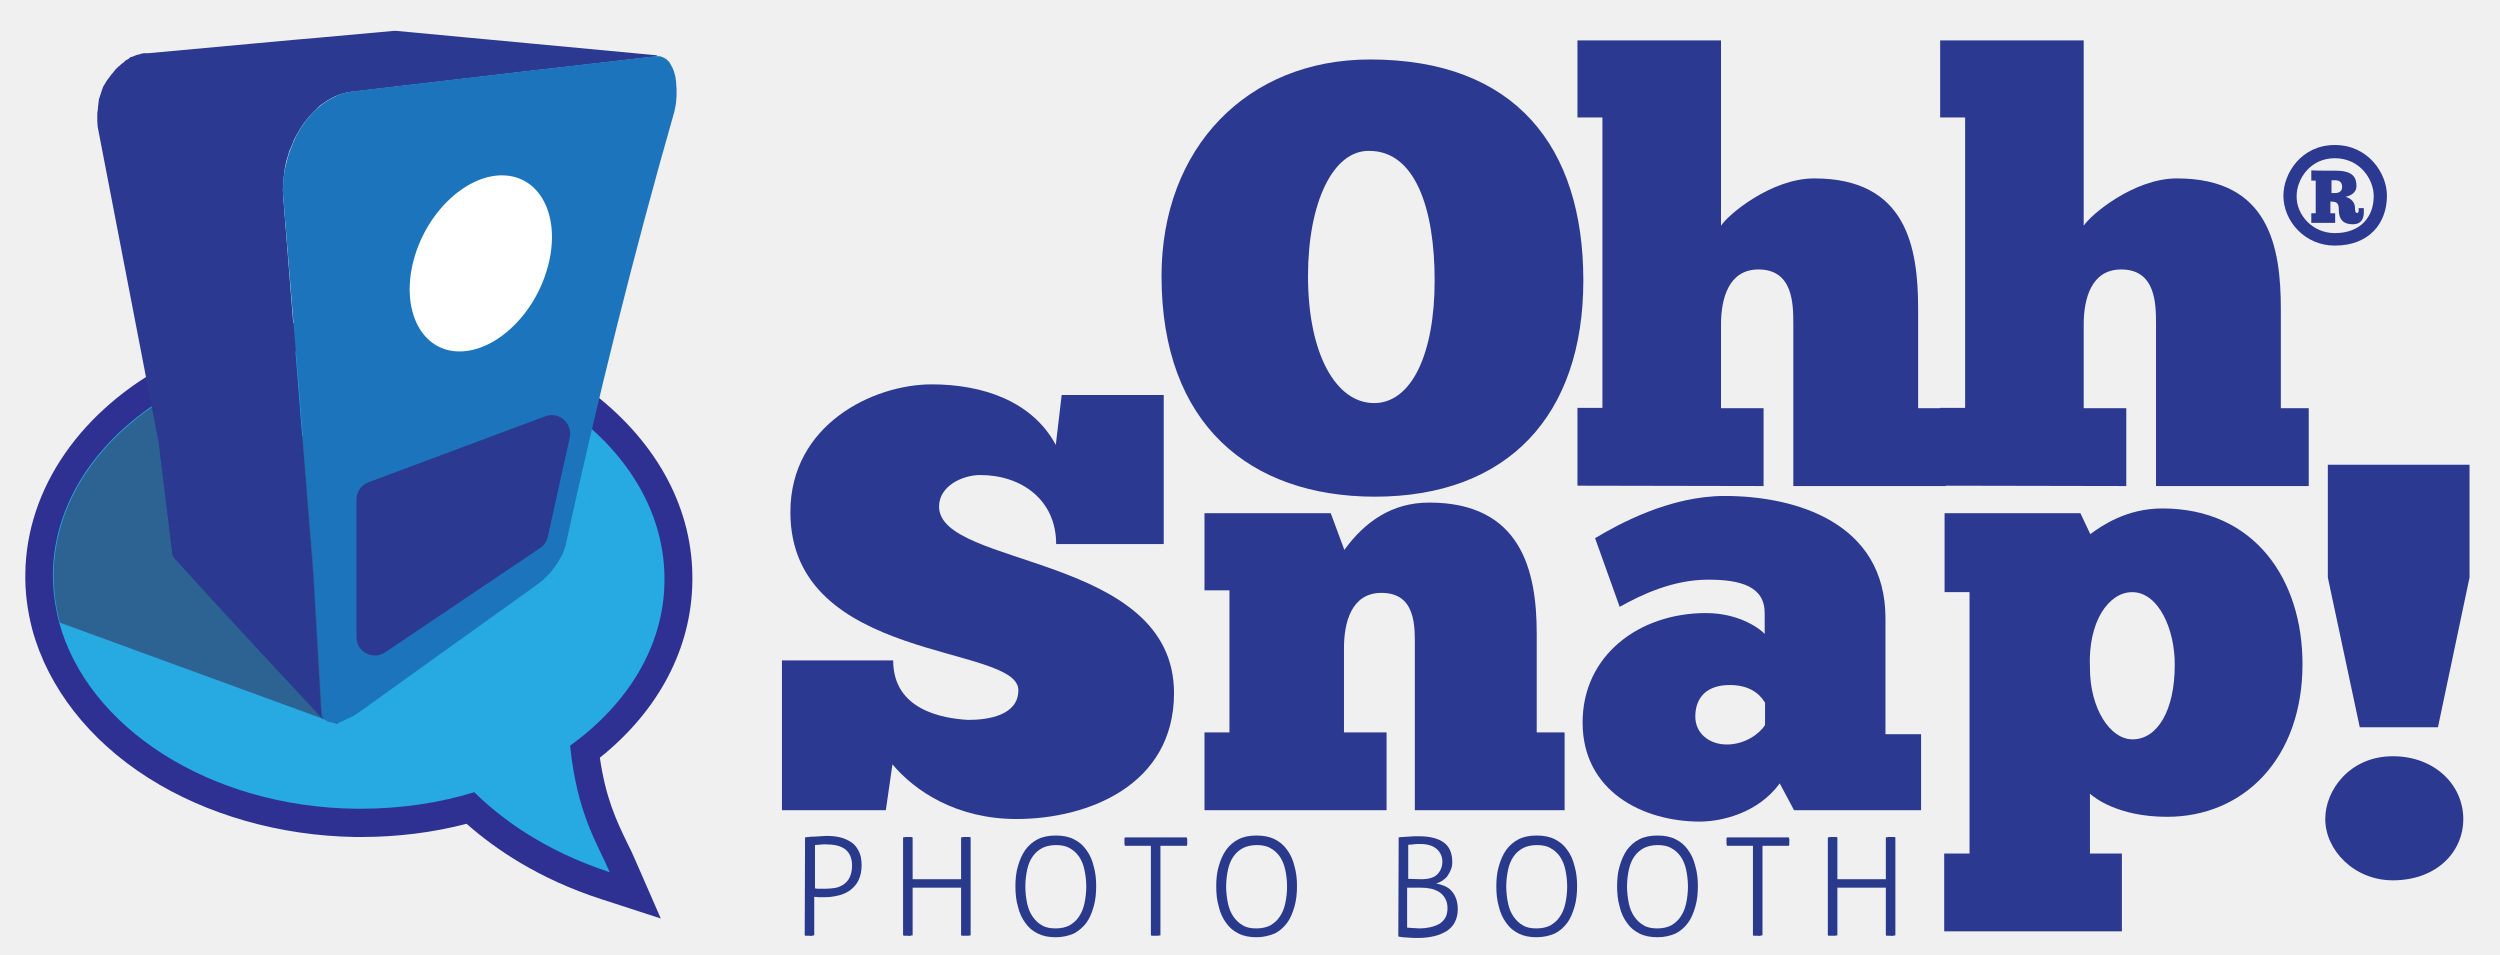
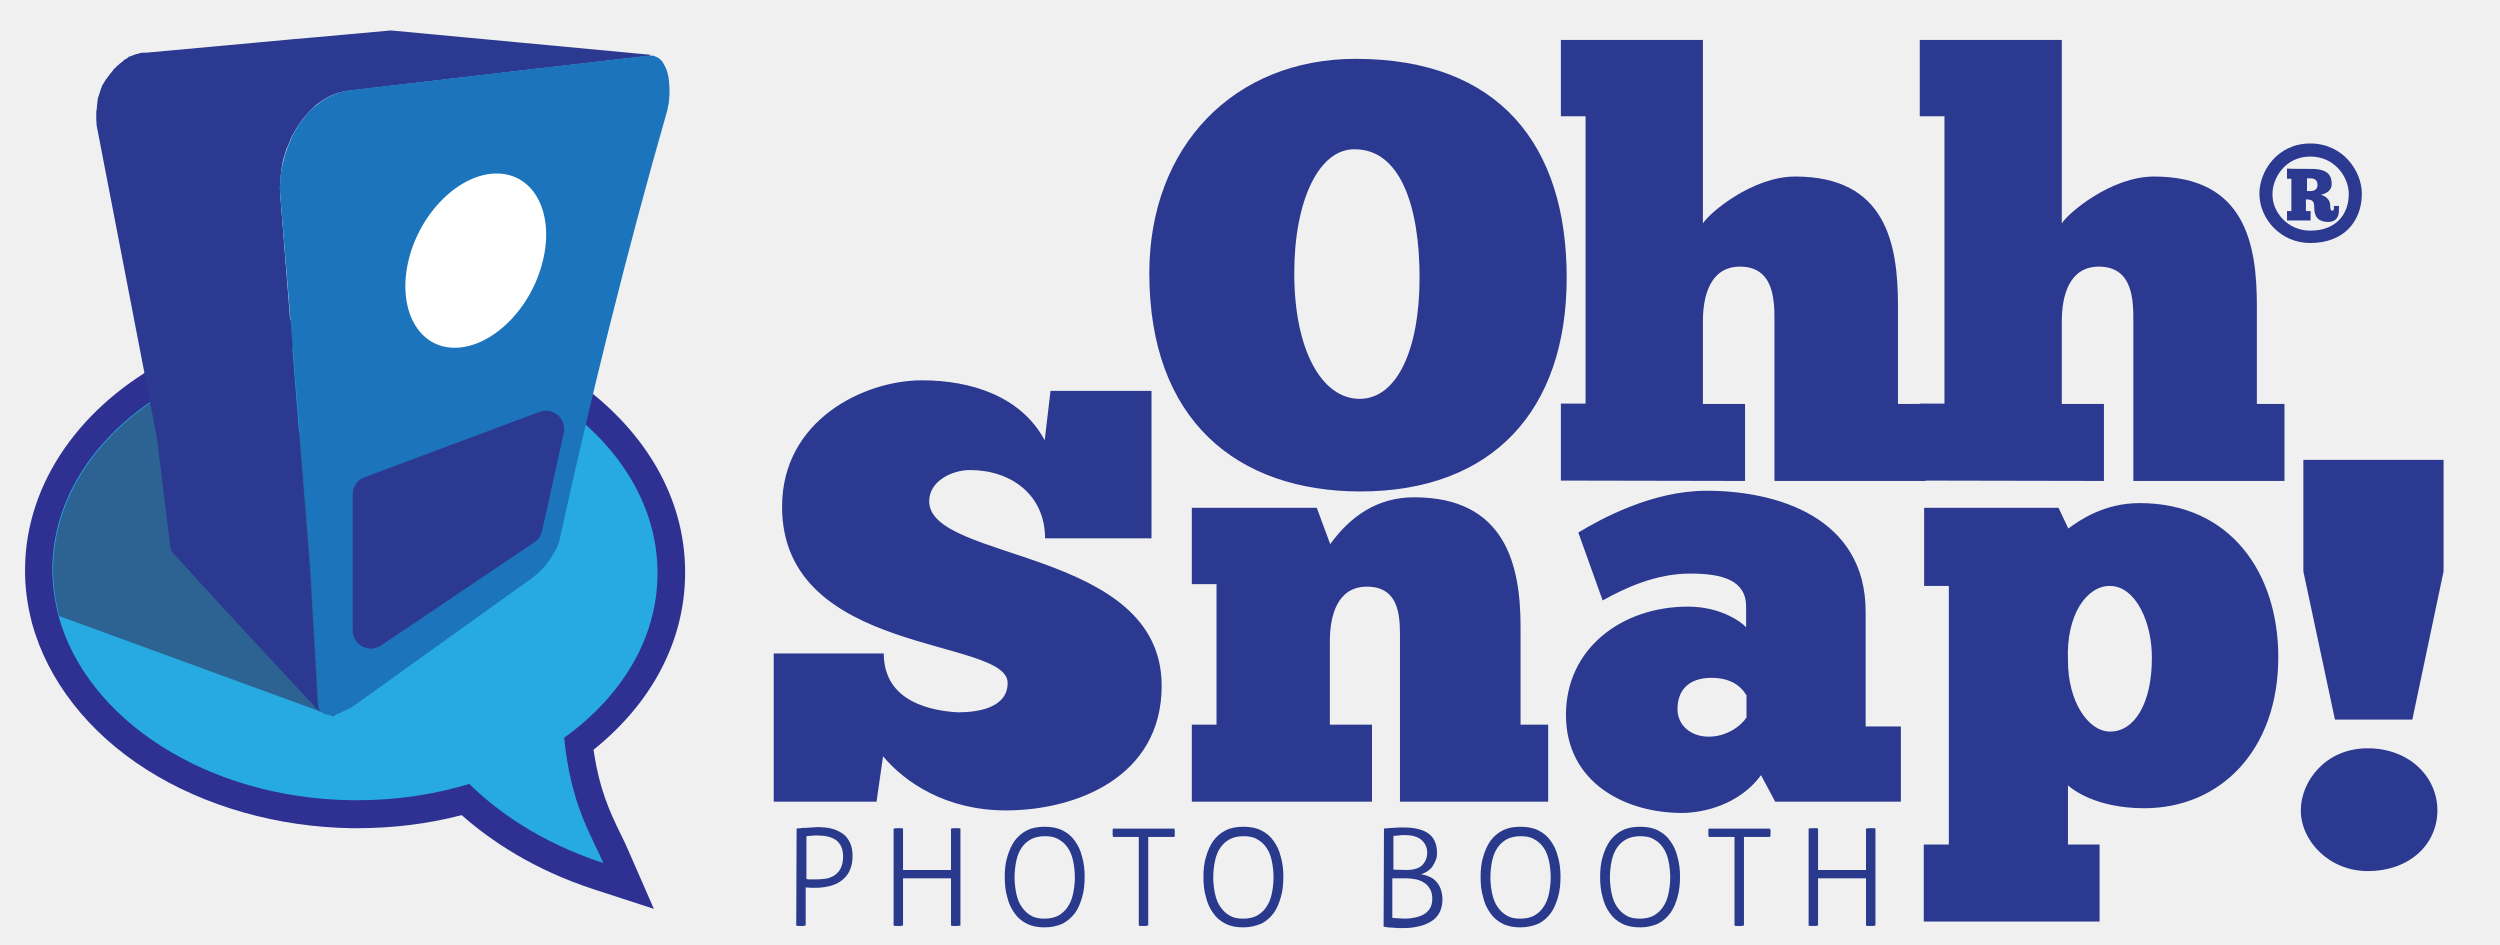
- <svg xmlns="http://www.w3.org/2000/svg" version="1.1" id="Layer_1" x="0px" y="0px" viewBox="0 0 681 260" style="enable-background:new 0 0 681 260;" xml:space="preserve">
-   <style type="text/css">
- 	.st0{fill:#29398C;}
- 	.st1{fill:#2B3990;}
- 	.st2{fill:#27AAE1;}
- 	.st3{fill:#2E3192;}
- 	.st4{fill:#2C6393;}
- 	.st5{fill:#1C75BC;}
- 	.st6{fill:#FFFFFF;}
- 	.st7{fill:none;}
- 	.st8{enable-background:new    ;}
- </style>
-   <g>
-     <path class="st0" d="M219.3,228.1c0.2,0,0.6-0.1,1-0.1c0.4-0.1,0.9-0.1,1.5-0.1s1.1-0.1,1.6-0.1c0.6,0,1.1-0.1,1.5-0.1   c1.5,0,2.8,0.1,4,0.4c1.2,0.3,2.2,0.8,3.1,1.4c0.9,0.6,1.5,1.5,2,2.5s0.7,2.3,0.7,3.7c0,1.6-0.3,2.9-0.8,4s-1.3,2-2.2,2.7   s-2,1.2-3.2,1.5s-2.5,0.5-3.8,0.5c-0.6,0-1.1,0-1.5,0s-0.9-0.1-1.4-0.1v10.5c-0.2,0-0.4,0-0.6,0.1s-0.4,0-0.7,0c-0.2,0-0.5,0-0.7,0   s-0.4,0-0.6-0.1L219.3,228.1L219.3,228.1z M221.9,242c0.2,0,0.5,0,0.7,0.1c0.2,0,0.4,0,0.6,0c0.2,0,0.4,0,0.6,0c0.2,0,0.5,0,0.9,0   c0.9,0,1.8-0.1,2.6-0.2c0.9-0.1,1.7-0.5,2.4-0.9c0.7-0.5,1.3-1.1,1.7-1.9c0.4-0.8,0.7-1.9,0.7-3.3c0-1.1-0.2-2-0.5-2.7   s-0.8-1.3-1.4-1.8c-0.6-0.4-1.4-0.8-2.3-1s-1.9-0.3-3-0.3c-0.6,0-1.2,0-1.7,0.1c-0.5,0-0.9,0.1-1.2,0.1V242H221.9z" />
-     <path class="st0" d="M246,228.1c0.2,0,0.4,0,0.6-0.1c0.2,0,0.5,0,0.7,0s0.4,0,0.7,0c0.2,0,0.4,0,0.6,0.1v11.4h13.2v-11.4   c0.2,0,0.4,0,0.6-0.1c0.2,0,0.4,0,0.7,0c0.2,0,0.4,0,0.7,0c0.2,0,0.5,0,0.6,0.1v26.7c-0.1,0-0.3,0-0.6,0.1c-0.2,0-0.5,0-0.7,0   s-0.4,0-0.7,0c-0.2,0-0.4,0-0.6-0.1v-13h-13.2v13c-0.2,0-0.4,0-0.6,0.1s-0.4,0-0.7,0c-0.2,0-0.5,0-0.7,0s-0.4,0-0.6-0.1L246,228.1   L246,228.1z" />
-     <path class="st0" d="M287.6,255.3c-1.9,0-3.5-0.3-4.9-1s-2.5-1.6-3.4-2.9c-0.9-1.2-1.6-2.7-2-4.4c-0.5-1.7-0.7-3.5-0.7-5.6   c0-2,0.2-3.9,0.7-5.5c0.5-1.7,1.1-3.1,2-4.4c0.9-1.2,2-2.2,3.4-2.9s3-1,4.9-1s3.5,0.3,4.9,1s2.5,1.6,3.4,2.9c0.9,1.2,1.6,2.7,2,4.4   c0.5,1.7,0.7,3.5,0.7,5.5s-0.2,3.9-0.7,5.6c-0.5,1.7-1.1,3.2-2,4.4s-2.1,2.2-3.4,2.9C291.1,254.9,289.5,255.3,287.6,255.3z    M287.6,252.9c1.4,0,2.7-0.3,3.7-0.8c1-0.6,1.9-1.3,2.6-2.4c0.7-1,1.2-2.2,1.5-3.6c0.3-1.4,0.5-3,0.5-4.6s-0.2-3.2-0.5-4.6   c-0.3-1.4-0.8-2.6-1.5-3.6s-1.6-1.8-2.6-2.3c-1-0.6-2.3-0.8-3.7-0.8c-1.4,0-2.7,0.3-3.7,0.8c-1.1,0.6-1.9,1.3-2.6,2.3   s-1.2,2.2-1.5,3.6c-0.3,1.4-0.5,3-0.5,4.6s0.2,3.2,0.5,4.6c0.3,1.4,0.8,2.6,1.5,3.6s1.5,1.8,2.6,2.4   C284.9,252.7,286.2,252.9,287.6,252.9z" />
-     <path class="st0" d="M313.6,230.4h-7.2c0-0.1,0-0.3-0.1-0.5c0-0.2,0-0.4,0-0.6c0-0.2,0-0.4,0-0.6c0-0.2,0-0.4,0.1-0.6h16.9   c0,0.1,0,0.3,0.1,0.5c0,0.2,0,0.4,0,0.6c0,0.2,0,0.4,0,0.6c0,0.2,0,0.4-0.1,0.6h-7.2v24.4c-0.2,0-0.4,0-0.6,0.1c-0.2,0-0.4,0-0.7,0   c-0.2,0-0.5,0-0.7,0s-0.4,0-0.6-0.1v-24.4H313.6z" />
-     <path class="st0" d="M342.3,255.3c-1.9,0-3.5-0.3-4.9-1s-2.5-1.6-3.4-2.9c-0.9-1.2-1.6-2.7-2-4.4c-0.5-1.7-0.7-3.5-0.7-5.6   c0-2,0.2-3.9,0.7-5.5c0.5-1.7,1.1-3.1,2-4.4c0.9-1.2,2-2.2,3.4-2.9s3-1,4.9-1s3.5,0.3,4.9,1s2.5,1.6,3.4,2.9c0.9,1.2,1.6,2.7,2,4.4   c0.5,1.7,0.7,3.5,0.7,5.5s-0.2,3.9-0.7,5.6c-0.5,1.7-1.1,3.2-2,4.4s-2,2.2-3.4,2.9C345.7,254.9,344.1,255.3,342.3,255.3z    M342.3,252.9c1.4,0,2.7-0.3,3.7-0.8c1-0.6,1.9-1.3,2.6-2.4c0.7-1,1.2-2.2,1.5-3.6c0.3-1.4,0.5-3,0.5-4.6s-0.2-3.2-0.5-4.6   c-0.3-1.4-0.8-2.6-1.5-3.6s-1.6-1.8-2.6-2.3c-1-0.6-2.3-0.8-3.7-0.8s-2.7,0.3-3.7,0.8c-1.1,0.6-1.9,1.3-2.6,2.3s-1.2,2.2-1.5,3.6   c-0.3,1.4-0.5,3-0.5,4.6s0.2,3.2,0.5,4.6c0.3,1.4,0.8,2.6,1.5,3.6s1.5,1.8,2.6,2.4C339.6,252.7,340.8,252.9,342.3,252.9z" />
-     <path class="st0" d="M381,228.1c0.2,0,0.6-0.1,1.1-0.1s0.9-0.1,1.5-0.1c0.5,0,1-0.1,1.6-0.1c0.5,0,1,0,1.4,0c2.9,0,5.2,0.6,6.7,1.7   s2.3,2.9,2.3,5.3c0,0.8-0.1,1.5-0.4,2.1c-0.2,0.6-0.6,1.2-0.9,1.7s-0.9,0.9-1.4,1.3c-0.5,0.3-1.1,0.6-1.7,0.8   c0.8,0.1,1.5,0.3,2.2,0.6s1.4,0.7,1.9,1.3c0.6,0.6,1,1.3,1.3,2.1s0.5,1.8,0.5,3c0,1.3-0.3,2.5-0.8,3.5s-1.3,1.8-2.2,2.4   c-1,0.6-2.1,1.1-3.4,1.4c-1.3,0.3-2.7,0.5-4.3,0.5c-0.4,0-0.8,0-1.3,0s-1-0.1-1.5-0.1s-1-0.1-1.5-0.1c-0.5-0.1-0.9-0.1-1.2-0.2   L381,228.1L381,228.1z M387.1,239.5c2,0,3.5-0.4,4.4-1.3c0.9-0.9,1.4-2.1,1.4-3.5c0-1.3-0.5-2.5-1.5-3.4s-2.5-1.4-4.6-1.4   c-0.6,0-1.3,0-1.8,0.1s-1,0.1-1.4,0.1v9.3L387.1,239.5L387.1,239.5z M383.5,252.7c0.3,0,0.8,0.1,1.4,0.1s1.2,0.1,1.8,0.1   c1,0,1.9-0.1,2.8-0.3s1.8-0.5,2.5-0.9s1.3-1,1.7-1.7c0.4-0.7,0.6-1.6,0.6-2.6s-0.2-1.9-0.6-2.6c-0.4-0.7-0.9-1.3-1.5-1.7   s-1.4-0.8-2.3-1s-1.8-0.3-2.8-0.3h-3.8v10.9H383.5z" />
-     <path class="st0" d="M418.6,255.3c-1.9,0-3.5-0.3-4.9-1s-2.5-1.6-3.4-2.9c-0.9-1.2-1.6-2.7-2-4.4c-0.5-1.7-0.7-3.5-0.7-5.6   c0-2,0.2-3.9,0.7-5.5c0.5-1.7,1.1-3.1,2-4.4c0.9-1.2,2-2.2,3.4-2.9s3-1,4.9-1s3.5,0.3,4.9,1s2.5,1.6,3.4,2.9c0.9,1.2,1.6,2.7,2,4.4   c0.5,1.7,0.7,3.5,0.7,5.5s-0.2,3.9-0.7,5.6c-0.5,1.7-1.1,3.2-2,4.4s-2,2.2-3.4,2.9C422.1,254.9,420.4,255.3,418.6,255.3z    M418.6,252.9c1.4,0,2.7-0.3,3.7-0.8c1-0.6,1.9-1.3,2.6-2.4c0.7-1,1.2-2.2,1.5-3.6c0.3-1.4,0.5-3,0.5-4.6s-0.2-3.2-0.5-4.6   c-0.3-1.4-0.8-2.6-1.5-3.6s-1.6-1.8-2.6-2.3c-1-0.6-2.3-0.8-3.7-0.8s-2.7,0.3-3.7,0.8c-1.1,0.6-1.9,1.3-2.6,2.3s-1.2,2.2-1.5,3.6   c-0.3,1.4-0.5,3-0.5,4.6s0.2,3.2,0.5,4.6c0.3,1.4,0.8,2.6,1.5,3.6s1.5,1.8,2.6,2.4C415.9,252.7,417.1,252.9,418.6,252.9z" />
-     <path class="st0" d="M451.5,255.3c-1.9,0-3.5-0.3-4.9-1s-2.5-1.6-3.4-2.9c-0.9-1.2-1.6-2.7-2-4.4c-0.5-1.7-0.7-3.5-0.7-5.6   c0-2,0.2-3.9,0.7-5.5c0.5-1.7,1.1-3.1,2-4.4c0.9-1.2,2-2.2,3.4-2.9s3-1,4.9-1s3.5,0.3,4.9,1s2.5,1.6,3.4,2.9c0.9,1.2,1.6,2.7,2,4.4   c0.5,1.7,0.7,3.5,0.7,5.5s-0.2,3.9-0.7,5.6c-0.5,1.7-1.1,3.2-2,4.4s-2,2.2-3.4,2.9C455,254.9,453.4,255.3,451.5,255.3z    M451.5,252.9c1.4,0,2.7-0.3,3.7-0.8c1-0.6,1.9-1.3,2.6-2.4c0.7-1,1.2-2.2,1.5-3.6c0.3-1.4,0.5-3,0.5-4.6s-0.2-3.2-0.5-4.6   c-0.3-1.4-0.8-2.6-1.5-3.6s-1.6-1.8-2.6-2.3c-1-0.6-2.3-0.8-3.7-0.8s-2.7,0.3-3.7,0.8c-1.1,0.6-1.9,1.3-2.6,2.3s-1.2,2.2-1.5,3.6   c-0.3,1.4-0.5,3-0.5,4.6s0.2,3.2,0.5,4.6c0.3,1.4,0.8,2.6,1.5,3.6s1.5,1.8,2.6,2.4C448.8,252.7,450.1,252.9,451.5,252.9z" />
-     <path class="st0" d="M477.6,230.4h-7.2c0-0.1,0-0.3-0.1-0.5c0-0.2,0-0.4,0-0.6c0-0.2,0-0.4,0-0.6c0-0.2,0-0.4,0.1-0.6h16.9   c0,0.1,0,0.3,0.1,0.5s0,0.4,0,0.6c0,0.2,0,0.4,0,0.6c0,0.2,0,0.4-0.1,0.6h-7.2v24.4c-0.2,0-0.4,0-0.6,0.1s-0.4,0-0.7,0   c-0.2,0-0.5,0-0.7,0s-0.4,0-0.6-0.1v-24.4H477.6z" />
-     <path class="st0" d="M497.9,228.1c0.2,0,0.4,0,0.6-0.1c0.2,0,0.5,0,0.7,0s0.4,0,0.7,0c0.2,0,0.4,0,0.6,0.1v11.4h13.2v-11.4   c0.2,0,0.4,0,0.6-0.1c0.2,0,0.4,0,0.7,0c0.2,0,0.4,0,0.7,0c0.2,0,0.5,0,0.6,0.1v26.7c-0.1,0-0.3,0-0.6,0.1s-0.5,0-0.7,0   s-0.4,0-0.7,0s-0.4,0-0.6-0.1v-13h-13.2v13c-0.2,0-0.4,0-0.6,0.1c-0.2,0-0.4,0-0.7,0c-0.2,0-0.5,0-0.7,0s-0.4,0-0.6-0.1   L497.9,228.1L497.9,228.1z" />
+ <svg xmlns="http://www.w3.org/2000/svg" xml:space="preserve" preserveAspectRatio="xMinYMin meet" width="225" height="85" id="Layer_1" x="0" y="0" version="1.1" viewBox="0 0 681 260">
+   <style>
+ 	.st0{fill:#29398c}.st1{fill:#2b3990}
+   </style>
+   <path d="M219.3 228.1c.2 0 .6-.1 1-.1.4-.1.9-.1 1.5-.1s1.1-.1 1.6-.1c.6 0 1.1-.1 1.5-.1 1.5 0 2.8.1 4 .4 1.2.3 2.2.8 3.1 1.4.9.6 1.5 1.5 2 2.5s.7 2.3.7 3.7c0 1.6-.3 2.9-.8 4s-1.3 2-2.2 2.7-2 1.2-3.2 1.5-2.5.5-3.8.5h-1.5c-.4 0-.9-.1-1.4-.1v10.5c-.2 0-.4 0-.6.1s-.4 0-.7 0h-.7c-.2 0-.4 0-.6-.1l.1-26.7zm2.6 13.9c.2 0 .5 0 .7.1h2.1c.9 0 1.8-.1 2.6-.2.9-.1 1.7-.5 2.4-.9.7-.5 1.3-1.1 1.7-1.9.4-.8.7-1.9.7-3.3 0-1.1-.2-2-.5-2.7s-.8-1.3-1.4-1.8c-.6-.4-1.4-.8-2.3-1s-1.9-.3-3-.3c-.6 0-1.2 0-1.7.1-.5 0-.9.1-1.2.1V242h-.1zM246 228.1c.2 0 .4 0 .6-.1h1.4c.2 0 .4 0 .6.1v11.4h13.2v-11.4c.2 0 .4 0 .6-.1h1.4c.2 0 .5 0 .6.1v26.7c-.1 0-.3 0-.6.1h-1.4c-.2 0-.4 0-.6-.1v-13h-13.2v13c-.2 0-.4 0-.6.1s-.4 0-.7 0h-.7c-.2 0-.4 0-.6-.1v-26.7zM287.6 255.3c-1.9 0-3.5-.3-4.9-1s-2.5-1.6-3.4-2.9c-.9-1.2-1.6-2.7-2-4.4-.5-1.7-.7-3.5-.7-5.6 0-2 .2-3.9.7-5.5.5-1.7 1.1-3.1 2-4.4.9-1.2 2-2.2 3.4-2.9s3-1 4.9-1 3.5.3 4.9 1 2.5 1.6 3.4 2.9c.9 1.2 1.6 2.7 2 4.4.5 1.7.7 3.5.7 5.5s-.2 3.9-.7 5.6c-.5 1.7-1.1 3.2-2 4.4s-2.1 2.2-3.4 2.9c-1.4.6-3 1-4.9 1zm0-2.4c1.4 0 2.7-.3 3.7-.8 1-.6 1.9-1.3 2.6-2.4.7-1 1.2-2.2 1.5-3.6.3-1.4.5-3 .5-4.6s-.2-3.2-.5-4.6c-.3-1.4-.8-2.6-1.5-3.6s-1.6-1.8-2.6-2.3c-1-.6-2.3-.8-3.7-.8-1.4 0-2.7.3-3.7.8-1.1.6-1.9 1.3-2.6 2.3s-1.2 2.2-1.5 3.6c-.3 1.4-.5 3-.5 4.6s.2 3.2.5 4.6c.3 1.4.8 2.6 1.5 3.6s1.5 1.8 2.6 2.4c1 .6 2.3.8 3.7.8zM313.6 230.4h-7.2c0-.1 0-.3-.1-.5v-1.2c0-.2 0-.4.1-.6h16.9c0 .1 0 .3.1.5v1.2c0 .2 0 .4-.1.6h-7.2v24.4c-.2 0-.4 0-.6.1h-1.4c-.2 0-.4 0-.6-.1v-24.4h.1zM342.3 255.3c-1.9 0-3.5-.3-4.9-1s-2.5-1.6-3.4-2.9c-.9-1.2-1.6-2.7-2-4.4-.5-1.7-.7-3.5-.7-5.6 0-2 .2-3.9.7-5.5.5-1.7 1.1-3.1 2-4.4.9-1.2 2-2.2 3.4-2.9s3-1 4.9-1 3.5.3 4.9 1 2.5 1.6 3.4 2.9c.9 1.2 1.6 2.7 2 4.4.5 1.7.7 3.5.7 5.5s-.2 3.9-.7 5.6c-.5 1.7-1.1 3.2-2 4.4s-2 2.2-3.4 2.9c-1.5.6-3.1 1-4.9 1zm0-2.4c1.4 0 2.7-.3 3.7-.8 1-.6 1.9-1.3 2.6-2.4.7-1 1.2-2.2 1.5-3.6.3-1.4.5-3 .5-4.6s-.2-3.2-.5-4.6c-.3-1.4-.8-2.6-1.5-3.6s-1.6-1.8-2.6-2.3c-1-.6-2.3-.8-3.7-.8s-2.7.3-3.7.8c-1.1.6-1.9 1.3-2.6 2.3s-1.2 2.2-1.5 3.6c-.3 1.4-.5 3-.5 4.6s.2 3.2.5 4.6c.3 1.4.8 2.6 1.5 3.6s1.5 1.8 2.6 2.4c1 .6 2.2.8 3.7.8zM381 228.1c.2 0 .6-.1 1.1-.1s.9-.1 1.5-.1c.5 0 1-.1 1.6-.1h1.4c2.9 0 5.2.6 6.7 1.7s2.3 2.9 2.3 5.3c0 .8-.1 1.5-.4 2.1-.2.6-.6 1.2-.9 1.7s-.9.9-1.4 1.3c-.5.3-1.1.6-1.7.8.8.1 1.5.3 2.2.6s1.4.7 1.9 1.3c.6.6 1 1.3 1.3 2.1s.5 1.8.5 3c0 1.3-.3 2.5-.8 3.5s-1.3 1.8-2.2 2.4c-1 .6-2.1 1.1-3.4 1.4-1.3.3-2.7.5-4.3.5h-1.3c-.5 0-1-.1-1.5-.1s-1-.1-1.5-.1c-.5-.1-.9-.1-1.2-.2l.1-27zm6.1 11.4c2 0 3.5-.4 4.4-1.3.9-.9 1.4-2.1 1.4-3.5 0-1.3-.5-2.5-1.5-3.4s-2.5-1.4-4.6-1.4c-.6 0-1.3 0-1.8.1s-1 .1-1.4.1v9.3l3.5.1zm-3.6 13.2c.3 0 .8.1 1.4.1s1.2.1 1.8.1c1 0 1.9-.1 2.8-.3s1.8-.5 2.5-.9 1.3-1 1.7-1.7c.4-.7.6-1.6.6-2.6s-.2-1.9-.6-2.6c-.4-.7-.9-1.3-1.5-1.7s-1.4-.8-2.3-1-1.8-.3-2.8-.3h-3.8v10.9h.2zM418.6 255.3c-1.9 0-3.5-.3-4.9-1s-2.5-1.6-3.4-2.9c-.9-1.2-1.6-2.7-2-4.4-.5-1.7-.7-3.5-.7-5.6 0-2 .2-3.9.7-5.5.5-1.7 1.1-3.1 2-4.4.9-1.2 2-2.2 3.4-2.9s3-1 4.9-1 3.5.3 4.9 1 2.5 1.6 3.4 2.9c.9 1.2 1.6 2.7 2 4.4.5 1.7.7 3.5.7 5.5s-.2 3.9-.7 5.6c-.5 1.7-1.1 3.2-2 4.4s-2 2.2-3.4 2.9c-1.4.6-3.1 1-4.9 1zm0-2.4c1.4 0 2.7-.3 3.7-.8 1-.6 1.9-1.3 2.6-2.4.7-1 1.2-2.2 1.5-3.6.3-1.4.5-3 .5-4.6s-.2-3.2-.5-4.6c-.3-1.4-.8-2.6-1.5-3.6s-1.6-1.8-2.6-2.3c-1-.6-2.3-.8-3.7-.8s-2.7.3-3.7.8c-1.1.6-1.9 1.3-2.6 2.3s-1.2 2.2-1.5 3.6c-.3 1.4-.5 3-.5 4.6s.2 3.2.5 4.6c.3 1.4.8 2.6 1.5 3.6s1.5 1.8 2.6 2.4c1 .6 2.2.8 3.7.8zM451.5 255.3c-1.9 0-3.5-.3-4.9-1s-2.5-1.6-3.4-2.9c-.9-1.2-1.6-2.7-2-4.4-.5-1.7-.7-3.5-.7-5.6 0-2 .2-3.9.7-5.5.5-1.7 1.1-3.1 2-4.4.9-1.2 2-2.2 3.4-2.9s3-1 4.9-1 3.5.3 4.9 1 2.5 1.6 3.4 2.9c.9 1.2 1.6 2.7 2 4.4.5 1.7.7 3.5.7 5.5s-.2 3.9-.7 5.6c-.5 1.7-1.1 3.2-2 4.4s-2 2.2-3.4 2.9c-1.4.6-3 1-4.9 1zm0-2.4c1.4 0 2.7-.3 3.7-.8 1-.6 1.9-1.3 2.6-2.4.7-1 1.2-2.2 1.5-3.6.3-1.4.5-3 .5-4.6s-.2-3.2-.5-4.6c-.3-1.4-.8-2.6-1.5-3.6s-1.6-1.8-2.6-2.3c-1-.6-2.3-.8-3.7-.8s-2.7.3-3.7.8c-1.1.6-1.9 1.3-2.6 2.3s-1.2 2.2-1.5 3.6c-.3 1.4-.5 3-.5 4.6s.2 3.2.5 4.6c.3 1.4.8 2.6 1.5 3.6s1.5 1.8 2.6 2.4c1 .6 2.3.8 3.7.8zM477.6 230.4h-7.2c0-.1 0-.3-.1-.5v-1.2c0-.2 0-.4.1-.6h16.9c0 .1 0 .3.1.5s0 .4 0 .6v.6c0 .2 0 .4-.1.6h-7.2v24.4c-.2 0-.4 0-.6.1s-.4 0-.7 0h-.7c-.2 0-.4 0-.6-.1v-24.4h.1zM497.9 228.1c.2 0 .4 0 .6-.1h1.4c.2 0 .4 0 .6.1v11.4h13.2v-11.4c.2 0 .4 0 .6-.1h1.4c.2 0 .5 0 .6.1v26.7c-.1 0-.3 0-.6.1s-.5 0-.7 0h-.7c-.3 0-.4 0-.6-.1v-13h-13.2v13c-.2 0-.4 0-.6.1h-1.4c-.2 0-.4 0-.6-.1v-26.7z" class="st0" shape-rendering="geometricPrecision" />
+   <path d="M213.2 179.9h30.1c0 13.6 13.6 15.8 20.4 16.2 5.7 0 13.7-1.3 13.7-8.1 0-12.6-62.1-7.3-62.1-48.5 0-23.9 22.6-34.8 38.5-34.8 13.6 0 27.3 4.4 33.8 16.5l1.6-13.6H317v40.6h-29.3c0-12-9.4-18.8-20.7-18.8-4.7 0-11.2 2.9-11.2 8.6 0 16.7 64 12.8 64 50.8 0 25.2-23.6 34.3-42.9 34.3-16.3 0-27.7-7.6-33.8-14.9l-1.8 12.5H213v-40.8h.2zM328.1 220.7v-21.2h6.8v-38.7h-6.8v-21h34.4l3.7 10c5.5-7.6 12.9-12.9 23.1-12.9 25.1 0 29.3 18.6 29.3 35.6v27h7.6v21.2h-40.8v-44.2c0-5.5.5-15-9.1-15-8.2 0-10.2 8.1-10.2 15v23h11.6v21.2h-49.6zM434.5 146.6c6.5-3.9 20.4-11.5 35.3-11.5 19.4 0 43.8 7.3 43.8 33.3V200h9.7v20.7h-34.6l-3.9-7.3c-6 8.2-16 10.4-21.8 10.4-15.4 0-31.9-8.2-31.9-27 0-18.3 15.4-29.8 33.6-29.8 9.5 0 15.2 4.7 16 5.7V167c0-7.3-6.6-9.1-15.4-9.1-9.5 0-18 4-24.1 7.4l-6.7-18.7zm46.2 44.7c-.5-.8-2.7-4.7-9.5-4.7-6.5 0-9.4 3.6-9.4 8.6 0 4.5 3.7 7.6 8.6 7.6s8.9-2.9 10.4-5.3v-6.2h-.1zM536.5 232.5v-71.2h-6.8v-21.5h37l2.7 5.7c3.1-2.3 9.9-7 19.6-7 25.2 0 38.2 19.4 38.2 42.4 0 25.7-16 41.6-36.9 41.6-13.4 0-19.9-5.3-21-6.3v16.3h8.7v21.2h-48.4v-21.2h6.9zm44.3-71.2c-6.3 0-12.1 7.9-11.5 20.7 0 11 5.5 19.4 11.6 19.4 6.8 0 11.5-7.9 11.5-20.2.1-9.7-4.4-19.9-11.6-19.9zM651.8 206c11.5 0 19.2 7.9 19.2 17.1 0 9.1-7.4 16.7-19.2 16.7-10.5 0-18.4-8.2-18.4-16.7 0-8 6.8-17.1 18.4-17.1zM634 126.6h38.7v30.7l-8.6 40.8h-21.3l-8.7-40.8v-30.7h-.1zM316.4 75.2c0-34.9 23.3-59 56.8-59 39.6 0 58.1 23.8 58.1 60.2 0 36.6-20.4 58.9-56.9 58.9-33.9-.1-58-19.6-58-60.1zm74.4 1.2c0-19.6-5.3-35.3-17.8-35.3-9.9-.2-16.7 14.1-16.7 34.1 0 21.2 7.6 34.6 18 34.6 10.2 0 16.5-13.4 16.5-33.4z" class="st1" shape-rendering="geometricPrecision" />
+   <path d="M429.7 132.3v-21.2h6.8V32h-6.8V11h39.1v50.5c1.8-2.9 13.6-12.9 25.4-12.9 25.1 0 28.3 18.6 28.3 35.6v27h7.6v21.2h-41.6v-44c0-5.5 0-15-9.5-15-8.2 0-10.2 8.1-10.2 15v22.8h11.6v21.2l-50.7-.1z" class="st1" shape-rendering="geometricPrecision" />
+   <path d="M528.5 132.3v-21.2h6.8V32h-6.8V11h39.1v50.5c1.8-2.9 13.6-12.9 25.4-12.9 25.1 0 28.3 18.6 28.3 35.6v27h7.6v21.2h-41.6v-44c0-5.5 0-15-9.5-15-8.2 0-10.2 8.1-10.2 15v22.8h11.6v21.2l-50.7-.1z" class="st1" shape-rendering="geometricPrecision" />
+   <g id="bubble">
+     <path fill="#27aae1" d="M165 241.4c-17.5-5.7-29.5-14.4-36.8-21.1-9.5 2.7-19.5 4-29.8 4H97c-19.9-.2-39.2-5.7-54.5-15.5-15.3-9.7-25.9-23.3-29.9-38.2-1.2-4.7-1.8-9.5-1.8-14.3.3-21.8 14.4-42.1 37.7-54.3 14.4-7.5 31.3-11.5 48.8-11.5h1.4c23.1.3 44.7 7.4 60.9 20 16.6 12.9 25.5 29.9 25.3 48-.2 17.7-9.2 34.1-25.5 46.5 1.6 13 5 20.2 8.1 26.5.8 1.6 1.5 3.1 2.2 4.7l3.4 7.9-8.1-2.7z" shape-rendering="geometricPrecision" />
+     <path fill="#2e3192" d="M97.3 94.4h1.3c46 .6 82.9 29.2 82.4 64-.2 17.7-10.1 33.5-25.7 44.7 1.9 18.6 7.3 26.4 10.8 34.5-18-5.9-29.8-14.8-36.9-21.8-9.5 2.9-20 4.5-30.9 4.5h-1.4c-40-.5-73.1-22.3-80.8-50.8-1.1-4.3-1.7-8.7-1.7-13.2.3-21.2 14.3-39.7 35.7-50.9 13.6-6.9 29.7-11 47.2-11m0-7.7c-18.2 0-35.7 4.1-50.6 12C22.1 111.5 7.2 133 6.9 156.2c-.1 5.2.6 10.3 1.9 15.3 4.3 15.8 15.5 30.2 31.6 40.4 15.9 10.1 36 15.8 56.5 16.1h1.4c9.9 0 19.6-1.2 28.8-3.6 7.7 6.8 19.6 15 36.6 20.5l16.3 5.3-6.9-15.8c-.7-1.7-1.5-3.3-2.3-4.9-2.9-6-5.8-12.1-7.4-23.1 16.1-12.9 25-29.9 25.2-48.1.3-19.3-9.3-37.4-26.8-51-16.7-13-39.1-20.3-63-20.6h-1.5z" shape-rendering="geometricPrecision" />
  </g>
-   <g>
-     <path class="st1" d="M213.2,179.9h30.1c0,13.6,13.6,15.8,20.4,16.2c5.7,0,13.7-1.3,13.7-8.1c0-12.6-62.1-7.3-62.1-48.5   c0-23.9,22.6-34.8,38.5-34.8c13.6,0,27.3,4.4,33.8,16.5l1.6-13.6H317v40.6h-29.3c0-12-9.4-18.8-20.7-18.8c-4.7,0-11.2,2.9-11.2,8.6   c0,16.7,64,12.8,64,50.8c0,25.2-23.6,34.3-42.9,34.3c-16.3,0-27.7-7.6-33.8-14.9l-1.8,12.5H213v-40.8H213.2z" />
-     <path class="st1" d="M328.1,220.7v-21.2h6.8v-38.7h-6.8v-21h34.4l3.7,10c5.5-7.6,12.9-12.9,23.1-12.9c25.1,0,29.3,18.6,29.3,35.6   v27h7.6v21.2h-40.8v-44.2c0-5.5,0.5-15-9.1-15c-8.2,0-10.2,8.1-10.2,15v23h11.6v21.2H328.1z" />
-     <path class="st1" d="M434.5,146.6c6.5-3.9,20.4-11.5,35.3-11.5c19.4,0,43.8,7.3,43.8,33.3V200h9.7v20.7h-34.6l-3.9-7.3   c-6,8.2-16,10.4-21.8,10.4c-15.4,0-31.9-8.2-31.9-27c0-18.3,15.4-29.8,33.6-29.8c9.5,0,15.2,4.7,16,5.7V167c0-7.3-6.6-9.1-15.4-9.1   c-9.5,0-18,4-24.1,7.4L434.5,146.6z M480.7,191.3c-0.5-0.8-2.7-4.7-9.5-4.7c-6.5,0-9.4,3.6-9.4,8.6c0,4.5,3.7,7.6,8.6,7.6   s8.9-2.9,10.4-5.3v-6.2L480.7,191.3L480.7,191.3z" />
-     <path class="st1" d="M536.5,232.5v-71.2h-6.8v-21.5h37l2.7,5.7c3.1-2.3,9.9-7,19.6-7c25.2,0,38.2,19.4,38.2,42.4   c0,25.7-16,41.6-36.9,41.6c-13.4,0-19.9-5.3-21-6.3v16.3h8.7v21.2h-48.4v-21.2H536.5z M580.8,161.3c-6.3,0-12.1,7.9-11.5,20.7   c0,11,5.5,19.4,11.6,19.4c6.8,0,11.5-7.9,11.5-20.2C592.5,171.5,588,161.3,580.8,161.3z" />
-     <path class="st1" d="M651.8,206c11.5,0,19.2,7.9,19.2,17.1c0,9.1-7.4,16.7-19.2,16.7c-10.5,0-18.4-8.2-18.4-16.7   C633.4,215.1,640.2,206,651.8,206z M634,126.6h38.7v30.7l-8.6,40.8h-21.3l-8.7-40.8v-30.7C634.1,126.6,634,126.6,634,126.6z" />
+   <path id="shade" fill="#2c6393" d="M154.2 148.4s-23.3 20.3-62.4 48.8l-75.5-27.6c-1.1-4.3-1.7-8.7-1.7-13.2.3-21.2 14.3-39.7 35.7-50.9l103.9 42.9z" shape-rendering="geometricPrecision" />
+   <path id="side" d="M179 15.1s.1 0 0 0c.1 0 .1 0 0 0h.3c-23.8-2.2-47.7-4.5-71.5-6.7h-.4l-21 1.9-5.8.5-40.3 3.7h-1.2c-.1 0-.2 0-.3.1h-.2c-.1 0-.2 0-.3.1-.3.1-.5.2-.8.2-.1 0-.1 0-.2.1h-.2c-.1.1-.3.1-.4.2-.3.1-.5.2-.8.3h-.1c-.1 0-.2.1-.3.1-.4.4-.5.4-.6.5s-.2.1-.4.2c-.1.1-.2.1-.3.2 0 0-.1 0-.1.1 0 0-.1 0-.1.1 0 0-.1 0-.1.1 0 0-.1 0-.1.1-.1.1-.3.2-.4.3-.1.1-.3.2-.4.3l-.1.1c-.1.1-.2.1-.2.2-.1.1-.2.2-.4.3l-.3.3-.2.2-.1.1-.3.3c-.1.1-.2.2-.3.4-.1.1-.2.2-.3.4l-.3.3c-.1.1-.2.3-.3.4-.1.1-.2.3-.3.4-.1.1-.2.3-.3.4-.1.1-.2.3-.3.4-.3.3-.3.4-.4.6 0 .1-.1.1-.1.2l-.1.1c-.1.2-.2.4-.3.5-.1.2-.2.4-.3.5 0 .1-.1.2-.1.2v.2c0 .1-.1.1-.1.2-.1.2-.2.4-.2.6-.1.2-.2.4-.2.6 0 .1 0 .1-.1.2 0 .1-.1.3-.1.4-.1.2-.1.4-.2.6s-.1.4-.2.6v.4c-.1.3-.1.5-.1.8 0 .2-.1.4-.1.6V29.3c0 .3-.1.6-.1.9 0 .2-.1.4-.1.6v2c0 .6.1 1.1.1 1.7l16.6 86 3.7 30.2c0 .2.1.3.1.5s.1.3.2.4c.1.1.1.3.2.4l.3.3c13.3 14.7 27 29.4 40.6 44-.1-.1-.2-.2-.3-.4-.1-.1-.2-.3-.2-.5-.1-.2-.1-.3-.2-.5 0-.2-.1-.4-.1-.6l-2.2-38-8.2-103.2c0-.8-.1-1.6 0-2.4 0-.3 0-.6.1-1 0-.5.1-1 .1-1.5 0-.3.1-.6.1-.9.1-.5.1-1 .2-1.5.1-.3.1-.7.2-1 .1-.5.2-1.1.4-1.6.2-.8.5-1.5.7-2.3 0 0 0-.1.1-.1.3-.7.6-1.5.9-2.2v-.1c.3-.7.7-1.4 1.1-2.1.4-.7.8-1.4 1.2-2 .4-.6.9-1.3 1.4-1.9.5-.6 1-1.2 1.5-1.7l1.5-1.5.1-.1c.5-.5 1.1-.9 1.7-1.3s1.2-.8 1.8-1.1c.6-.3 1.1-.6 1.7-.8.1 0 .1-.1.2-.1.5-.2 1.1-.4 1.7-.5.1 0 .2-.1.3-.1.6-.1 1.2-.3 1.8-.3l50.4-5.9 7.1-.8 25.1-2.9h.4c0-.3 0-.3.1-.3-.1 0 0 0 0 0z" class="st1" shape-rendering="geometricPrecision" />
+   <g id="Front_1_">
+     <path id="Front" fill="#1c75bc" d="M184.3 24.6V26c0 .5-.1.9-.1 1.4s-.1 1-.2 1.5l-.3 1.5c-11.2 39.1-20.9 78.3-29.6 118-.1.2-.1.5-.2.7-.1.2-.1.5-.2.7-.1.2-.2.5-.3.7s-.2.5-.3.7-.2.5-.4.7c-.1.2-.3.5-.4.7-.1.2-.3.5-.4.7-.2.2-.3.5-.5.7s-.3.5-.5.7-.4.5-.5.7c-.2.2-.4.5-.6.7l-.6.6-.6.6-.6.6c-.2.2-.4.4-.6.5-.2.2-.4.3-.6.5l-19.4 13.9-15.9 11.4-13.8 9.9-.9.6c-.3.2-.6.4-.9.5-.3.2-.6.3-.9.4-.3.1-.6.3-.8.4-.1 0-.2.1-.2.1-.1 0-.2.1-.2.1-.1 0-.2.1-.2.1-.1 0-.2.1-.2.1-.2.1-.4.1-.6.2-.2.1-.4.1-.6.1s-.4.1-.6.1h-1.2c-.2 0-.4-.1-.6-.1-.2-.1-.4-.1-.6-.2-.2-.1-.3-.2-.5-.3l-.4-.4c-.1-.2-.2-.3-.3-.5-.1-.2-.2-.4-.2-.6-.1-.2-.1-.4-.1-.7l-2.2-38-8.4-102.9c0-.8-.1-1.7 0-2.5 0-.8.1-1.7.2-2.5s.2-1.7.4-2.5l.6-2.4c.2-.8.5-1.6.8-2.4.3-.8.6-1.5.9-2.3.3-.7.7-1.5 1.1-2.2s.8-1.4 1.2-2c.4-.6.9-1.3 1.4-1.9.5-.6 1-1.2 1.5-1.7s1.1-1.1 1.6-1.5c.6-.5 1.1-.9 1.7-1.3s1.2-.8 1.8-1.1l1.8-.9c.6-.2 1.3-.5 1.9-.6.6-.2 1.3-.3 1.9-.4l50.4-5.9 7.1-.8 25.1-2.9h1c.3 0 .6.1.8.2.3.1.5.2.7.3s.4.3.6.4l.6.6c.2.2.4.5.5.8.2.3.3.6.5.9.1.3.3.7.4 1 .1.4.2.7.3 1.1s.2.8.2 1.2c.1.4.1.9.1 1.3.1.6.1 1 .1 1.5z" shape-rendering="geometricPrecision" />
  </g>
-   <g>
-     <path class="st1" d="M316.4,75.2c0-34.9,23.3-59,56.8-59c39.6,0,58.1,23.8,58.1,60.2c0,36.6-20.4,58.9-56.9,58.9   C340.5,135.2,316.4,115.7,316.4,75.2z M390.8,76.4c0-19.6-5.3-35.3-17.8-35.3c-9.9-0.2-16.7,14.1-16.7,34.1   c0,21.2,7.6,34.6,18,34.6C384.5,109.8,390.8,96.4,390.8,76.4z" />
-     <path class="st1" d="M429.7,132.3v-21.2h6.8V32h-6.8V11h39.1v50.5c1.8-2.9,13.6-12.9,25.4-12.9c25.1,0,28.3,18.6,28.3,35.6v27h7.6   v21.2h-41.6v-44c0-5.5,0-15-9.5-15c-8.2,0-10.2,8.1-10.2,15v22.8h11.6v21.2L429.7,132.3L429.7,132.3z" />
-     <path class="st1" d="M528.5,132.3v-21.2h6.8V32h-6.8V11h39.1v50.5c1.8-2.9,13.6-12.9,25.4-12.9c25.1,0,28.3,18.6,28.3,35.6v27h7.6   v21.2h-41.6v-44c0-5.5,0-15-9.5-15c-8.2,0-10.2,8.1-10.2,15v22.8h11.6v21.2L528.5,132.3L528.5,132.3z" />
-   </g>
-   <g id="bubble">
-     <path class="st2" d="M165,241.4c-17.5-5.7-29.5-14.4-36.8-21.1c-9.5,2.7-19.5,4-29.8,4c-0.5,0-0.9,0-1.4,0   c-19.9-0.2-39.2-5.7-54.5-15.5c-15.3-9.7-25.9-23.3-29.9-38.2c-1.2-4.7-1.8-9.5-1.8-14.3c0.3-21.8,14.4-42.1,37.7-54.3   c14.4-7.5,31.3-11.5,48.8-11.5c0.5,0,0.9,0,1.4,0c23.1,0.3,44.7,7.4,60.9,20c16.6,12.9,25.5,29.9,25.3,48   c-0.2,17.7-9.2,34.1-25.5,46.5c1.6,13,5,20.2,8.1,26.5c0.8,1.6,1.5,3.1,2.2,4.7l3.4,7.9L165,241.4z" />
-     <path class="st3" d="M97.3,94.4c0.4,0,0.9,0,1.3,0c46,0.6,82.9,29.2,82.4,64c-0.2,17.7-10.1,33.5-25.7,44.7   c1.9,18.6,7.3,26.4,10.8,34.5c-18-5.9-29.8-14.8-36.9-21.8c-9.5,2.9-20,4.5-30.9,4.5c-0.5,0-0.9,0-1.4,0   c-40-0.5-73.1-22.3-80.8-50.8c-1.1-4.3-1.7-8.7-1.7-13.2c0.3-21.2,14.3-39.7,35.7-50.9C63.7,98.5,79.8,94.4,97.3,94.4 M97.3,86.7   L97.3,86.7c-18.2,0-35.7,4.1-50.6,12C22.1,111.5,7.2,133,6.9,156.2c-0.1,5.2,0.6,10.3,1.9,15.3c4.3,15.8,15.5,30.2,31.6,40.4   c15.9,10.1,36,15.8,56.5,16.1c0.5,0,1,0,1.4,0c9.9,0,19.6-1.2,28.8-3.6c7.7,6.8,19.6,15,36.6,20.5l16.3,5.3l-6.9-15.8   c-0.7-1.7-1.5-3.3-2.3-4.9c-2.9-6-5.8-12.1-7.4-23.1c16.1-12.9,25-29.9,25.2-48.1c0.3-19.3-9.3-37.4-26.8-51   c-16.7-13-39.1-20.3-63-20.6C98.3,86.7,97.8,86.7,97.3,86.7L97.3,86.7z" />
-   </g>
-   <path id="shade" class="st4" d="M154.2,148.4c0,0-23.3,20.3-62.4,48.8l-75.5-27.6c-1.1-4.3-1.7-8.7-1.7-13.2  c0.3-21.2,14.3-39.7,35.7-50.9L154.2,148.4z" />
-   <path id="side" class="st1" d="M179,15.1C179,15.1,179.1,15.1,179,15.1C179.1,15.1,179.1,15.1,179,15.1c0.1,0,0.2,0,0.3,0  c-23.8-2.2-47.7-4.5-71.5-6.7l0,0l0,0l0,0l0,0l0,0l0,0h-0.1h-0.1h-0.1l0,0h-0.1l-21,1.9l-5.8,0.5l-40.3,3.7c-0.1,0-0.2,0-0.3,0  s-0.2,0-0.3,0s-0.2,0-0.3,0s-0.2,0-0.3,0s-0.2,0-0.3,0.1h-0.1h-0.1c-0.1,0-0.2,0-0.3,0.1c-0.3,0.1-0.5,0.2-0.8,0.2  c-0.1,0-0.1,0-0.2,0.1h-0.1h-0.1c-0.1,0.1-0.3,0.1-0.4,0.2c-0.3,0.1-0.5,0.2-0.8,0.3c0,0,0,0-0.1,0l0,0l0,0c-0.1,0-0.2,0.1-0.3,0.1  C35.1,16,35,16,34.9,16.1s-0.2,0.1-0.4,0.2c-0.1,0.1-0.2,0.1-0.3,0.2c0,0-0.1,0-0.1,0.1c0,0-0.1,0-0.1,0.1c0,0-0.1,0-0.1,0.1  c0,0-0.1,0-0.1,0.1c-0.1,0.1-0.3,0.2-0.4,0.3c-0.1,0.1-0.3,0.2-0.4,0.3l-0.1,0.1l0,0l0,0c-0.1,0.1-0.2,0.1-0.2,0.2  c-0.1,0.1-0.2,0.2-0.4,0.3c-0.1,0.1-0.2,0.2-0.3,0.3c-0.1,0.1-0.1,0.1-0.2,0.2l0,0l0,0l-0.1,0.1c-0.1,0.1-0.2,0.2-0.3,0.3  c-0.1,0.1-0.2,0.2-0.3,0.4c-0.1,0.1-0.2,0.2-0.3,0.4l0,0l0,0l0,0c-0.1,0.1-0.2,0.2-0.3,0.3c-0.1,0.1-0.2,0.3-0.3,0.4  c-0.1,0.1-0.2,0.3-0.3,0.4l0,0l0,0l0,0l0,0c-0.1,0.1-0.2,0.3-0.3,0.4c-0.1,0.1-0.2,0.3-0.3,0.4C29,22,29,22.1,28.9,22.3  c0,0.1-0.1,0.1-0.1,0.2l0,0l0,0l-0.1,0.1c-0.1,0.2-0.2,0.4-0.3,0.5c-0.1,0.2-0.2,0.4-0.3,0.5c0,0.1-0.1,0.2-0.1,0.2s0,0,0,0.1  c0,0,0,0,0,0.1s-0.1,0.1-0.1,0.2c-0.1,0.2-0.2,0.4-0.2,0.6c-0.1,0.2-0.2,0.4-0.2,0.6c0,0.1,0,0.1-0.1,0.2l0,0l0,0  c0,0.1-0.1,0.3-0.1,0.4c-0.1,0.2-0.1,0.4-0.2,0.6S27,27,26.9,27.2v0.1v0.1v0.1v0.1c-0.1,0.3-0.1,0.5-0.1,0.8c0,0.2-0.1,0.4-0.1,0.6  v0.1c0,0.1,0,0.1,0,0.2c0,0.3-0.1,0.6-0.1,0.9c0,0.2-0.1,0.4-0.1,0.6v0.1V31c0,0.3,0,0.7,0,1c0,0.2,0,0.4,0,0.6c0,0,0,0,0,0.1  c0,0,0,0,0,0.1c0,0.6,0.1,1.1,0.1,1.7l16.6,86l3.7,30.2c0,0.2,0.1,0.3,0.1,0.5s0.1,0.3,0.2,0.4c0.1,0.1,0.1,0.3,0.2,0.4  c0.1,0.1,0.2,0.2,0.3,0.3c13.3,14.7,27,29.4,40.6,44c-0.1-0.1-0.2-0.2-0.3-0.4c-0.1-0.1-0.2-0.3-0.2-0.5c-0.1-0.2-0.1-0.3-0.2-0.5  c0-0.2-0.1-0.4-0.1-0.6l-2.2-38L77.1,53.1c0-0.8-0.1-1.6,0-2.4c0-0.3,0-0.6,0.1-1c0-0.5,0.1-1,0.1-1.5c0-0.3,0.1-0.6,0.1-0.9  c0.1-0.5,0.1-1,0.2-1.5c0.1-0.3,0.1-0.7,0.2-1c0.1-0.5,0.2-1.1,0.4-1.6c0.2-0.8,0.5-1.5,0.7-2.3c0,0,0-0.1,0.1-0.1  c0.3-0.7,0.6-1.5,0.9-2.2c0,0,0,0,0-0.1c0.3-0.7,0.7-1.4,1.1-2.1l0,0c0.4-0.7,0.8-1.4,1.2-2c0.4-0.6,0.9-1.3,1.4-1.9l0,0  c0.5-0.6,1-1.2,1.5-1.7l0,0c0.5-0.5,1-1,1.5-1.5l0.1-0.1c0.5-0.5,1.1-0.9,1.7-1.3s1.2-0.8,1.8-1.1l0,0c0.6-0.3,1.1-0.6,1.7-0.8  c0.1,0,0.1-0.1,0.2-0.1c0.5-0.2,1.1-0.4,1.7-0.5c0.1,0,0.2-0.1,0.3-0.1c0.6-0.1,1.2-0.3,1.8-0.3l50.4-5.9l7.1-0.8l25.1-2.9  c0.1,0,0.1,0,0.2,0c0.1,0,0.1,0,0.2,0C178.9,15.1,178.9,15.1,179,15.1C178.9,15.1,179,15.1,179,15.1z" />
-   <g id="Front_1_">
-     <g id="Front">
-       <path class="st5" d="M184.3,24.6c0,0.4,0,0.9,0,1.4s-0.1,0.9-0.1,1.4s-0.1,1-0.2,1.5c-0.1,0.5-0.2,1-0.3,1.5    c-11.2,39.1-20.9,78.3-29.6,118c-0.1,0.2-0.1,0.5-0.2,0.7c-0.1,0.2-0.1,0.5-0.2,0.7c-0.1,0.2-0.2,0.5-0.3,0.7s-0.2,0.5-0.3,0.7    s-0.2,0.5-0.4,0.7c-0.1,0.2-0.3,0.5-0.4,0.7c-0.1,0.2-0.3,0.5-0.4,0.7c-0.2,0.2-0.3,0.5-0.5,0.7s-0.3,0.5-0.5,0.7    s-0.4,0.5-0.5,0.7c-0.2,0.2-0.4,0.5-0.6,0.7c-0.2,0.2-0.4,0.4-0.6,0.6c-0.2,0.2-0.4,0.4-0.6,0.6c-0.2,0.2-0.4,0.4-0.6,0.6    c-0.2,0.2-0.4,0.4-0.6,0.5c-0.2,0.2-0.4,0.3-0.6,0.5l-19.4,13.9l-15.9,11.4l-13.8,9.9c-0.3,0.2-0.6,0.4-0.9,0.6    c-0.3,0.2-0.6,0.4-0.9,0.5c-0.3,0.2-0.6,0.3-0.9,0.4c-0.3,0.1-0.6,0.3-0.8,0.4c-0.1,0-0.2,0.1-0.2,0.1c-0.1,0-0.2,0.1-0.2,0.1    c-0.1,0-0.2,0.1-0.2,0.1c-0.1,0-0.2,0.1-0.2,0.1c-0.2,0.1-0.4,0.1-0.6,0.2c-0.2,0.1-0.4,0.1-0.6,0.1s-0.4,0.1-0.6,0.1    s-0.4,0-0.5,0c-0.2,0-0.5,0-0.7,0s-0.4-0.1-0.6-0.1c-0.2-0.1-0.4-0.1-0.6-0.2c-0.2-0.1-0.3-0.2-0.5-0.3c-0.1-0.1-0.3-0.3-0.4-0.4    c-0.1-0.2-0.2-0.3-0.3-0.5c-0.1-0.2-0.2-0.4-0.2-0.6c-0.1-0.2-0.1-0.4-0.1-0.7l-2.2-38L77.1,53.1c0-0.8-0.1-1.7,0-2.5    c0-0.8,0.1-1.7,0.2-2.5s0.2-1.7,0.4-2.5c0.2-0.8,0.4-1.6,0.6-2.4c0.2-0.8,0.5-1.6,0.8-2.4c0.3-0.8,0.6-1.5,0.9-2.3    c0.3-0.7,0.7-1.5,1.1-2.2s0.8-1.4,1.2-2c0.4-0.6,0.9-1.3,1.4-1.9c0.5-0.6,1-1.2,1.5-1.7s1.1-1.1,1.6-1.5c0.6-0.5,1.1-0.9,1.7-1.3    s1.2-0.8,1.8-1.1c0.6-0.3,1.2-0.6,1.8-0.9c0.6-0.2,1.3-0.5,1.9-0.6c0.6-0.2,1.3-0.3,1.9-0.4l50.4-5.9l7.1-0.8l25.1-2.9    c0.4,0,0.7,0,1,0s0.6,0.1,0.8,0.2c0.3,0.1,0.5,0.2,0.7,0.3s0.4,0.3,0.6,0.4c0.2,0.2,0.4,0.4,0.6,0.6c0.2,0.2,0.4,0.5,0.5,0.8    c0.2,0.3,0.3,0.6,0.5,0.9c0.1,0.3,0.3,0.7,0.4,1c0.1,0.4,0.2,0.7,0.3,1.1s0.2,0.8,0.2,1.2c0.1,0.4,0.1,0.9,0.1,1.3    C184.3,23.7,184.3,24.1,184.3,24.6z" />
-     </g>
-   </g>
-   <path class="st1" d="M148.5,113.4l-48.2,18c-1.9,0.7-3.2,2.6-3.2,4.6v37.6c0,4,4.5,6.3,7.8,4.1l42.2-28.4c1.1-0.7,1.8-1.8,2.1-3  l6-27.1C156,115.2,152.2,112,148.5,113.4z" />
-   <path class="st6" d="M149.1,73.1c-3.7,13.2-14.9,23.3-24.9,22.6s-15.1-12.1-11.4-25.3s14.9-23.3,24.9-22.6  C147.8,48.5,152.9,59.9,149.1,73.1z" />
-   <rect x="645" y="5" class="st7" width="31" height="28" />
-   <g class="st8">
-     <path class="st1" d="M636,39.5c9.1,0,14.2,7.7,14.2,13.8c0,7.6-4.9,13.6-14.2,13.6c-8.2,0-14-6.7-14-13.6   C622,47.2,626.9,39.5,636,39.5z M636,63.5c7,0,10.6-4.4,10.6-10.1c0-4.6-3.8-10.3-10.6-10.3s-10.4,5.8-10.4,10.3   C625.5,58.5,629.9,63.5,636,63.5z M636.3,46.5c4.7,0,5.6,1.9,5.6,4.2c0,1.6-1.3,2.6-3,2.9c1.4,0.4,2.6,1.4,2.6,3   c0,0.8,0.1,1.4,0.5,1.4c0.4,0,0.5-0.2,0.5-0.6v-0.7h1.4v1.2c0,1.7-0.7,3.2-3,3.2c-2.6,0-3.8-1.4-3.8-3.8c0-1.9-0.4-2.4-2.3-2.4v3.2   h1.3v2.6h-6.5v-2.6h1.2v-8.9h-1.2v-2.8C629.7,46.5,636.3,46.5,636.3,46.5z M635,52.6h1c1.3,0,2-0.6,2-1.7c0-1.2-0.7-1.8-1.9-1.8h-1   v3.5H635z" />
-   </g>
+   <path d="m148.5 113.4-48.2 18c-1.9.7-3.2 2.6-3.2 4.6v37.6c0 4 4.5 6.3 7.8 4.1l42.2-28.4c1.1-.7 1.8-1.8 2.1-3l6-27.1c.8-4-3-7.2-6.7-5.8z" class="st1" shape-rendering="geometricPrecision" />
+   <path fill="#fff" d="M149.1 73.1c-3.7 13.2-14.9 23.3-24.9 22.6s-15.1-12.1-11.4-25.3 14.9-23.3 24.9-22.6c10.1.7 15.2 12.1 11.4 25.3z" />
+   <path fill="none" d="M645 5h31v28h-31z" shape-rendering="geometricPrecision" />
+   <path d="M636 39.5c9.1 0 14.2 7.7 14.2 13.8 0 7.6-4.9 13.6-14.2 13.6-8.2 0-14-6.7-14-13.6 0-6.1 4.9-13.8 14-13.8zm0 24c7 0 10.6-4.4 10.6-10.1 0-4.6-3.8-10.3-10.6-10.3s-10.4 5.8-10.4 10.3c-.1 5.1 4.3 10.1 10.4 10.1zm.3-17c4.7 0 5.6 1.9 5.6 4.2 0 1.6-1.3 2.6-3 2.9 1.4.4 2.6 1.4 2.6 3 0 .8.1 1.4.5 1.4s.5-.2.5-.6v-.7h1.4v1.2c0 1.7-.7 3.2-3 3.2-2.6 0-3.8-1.4-3.8-3.8 0-1.9-.4-2.4-2.3-2.4v3.2h1.3v2.6h-6.5v-2.6h1.2v-8.9h-1.2v-2.8c.1.1 6.7.1 6.7.1zm-1.3 6.1h1c1.3 0 2-.6 2-1.7 0-1.2-.7-1.8-1.9-1.8h-1v3.5h-.1z" class="st1" shape-rendering="geometricPrecision" />
</svg>
